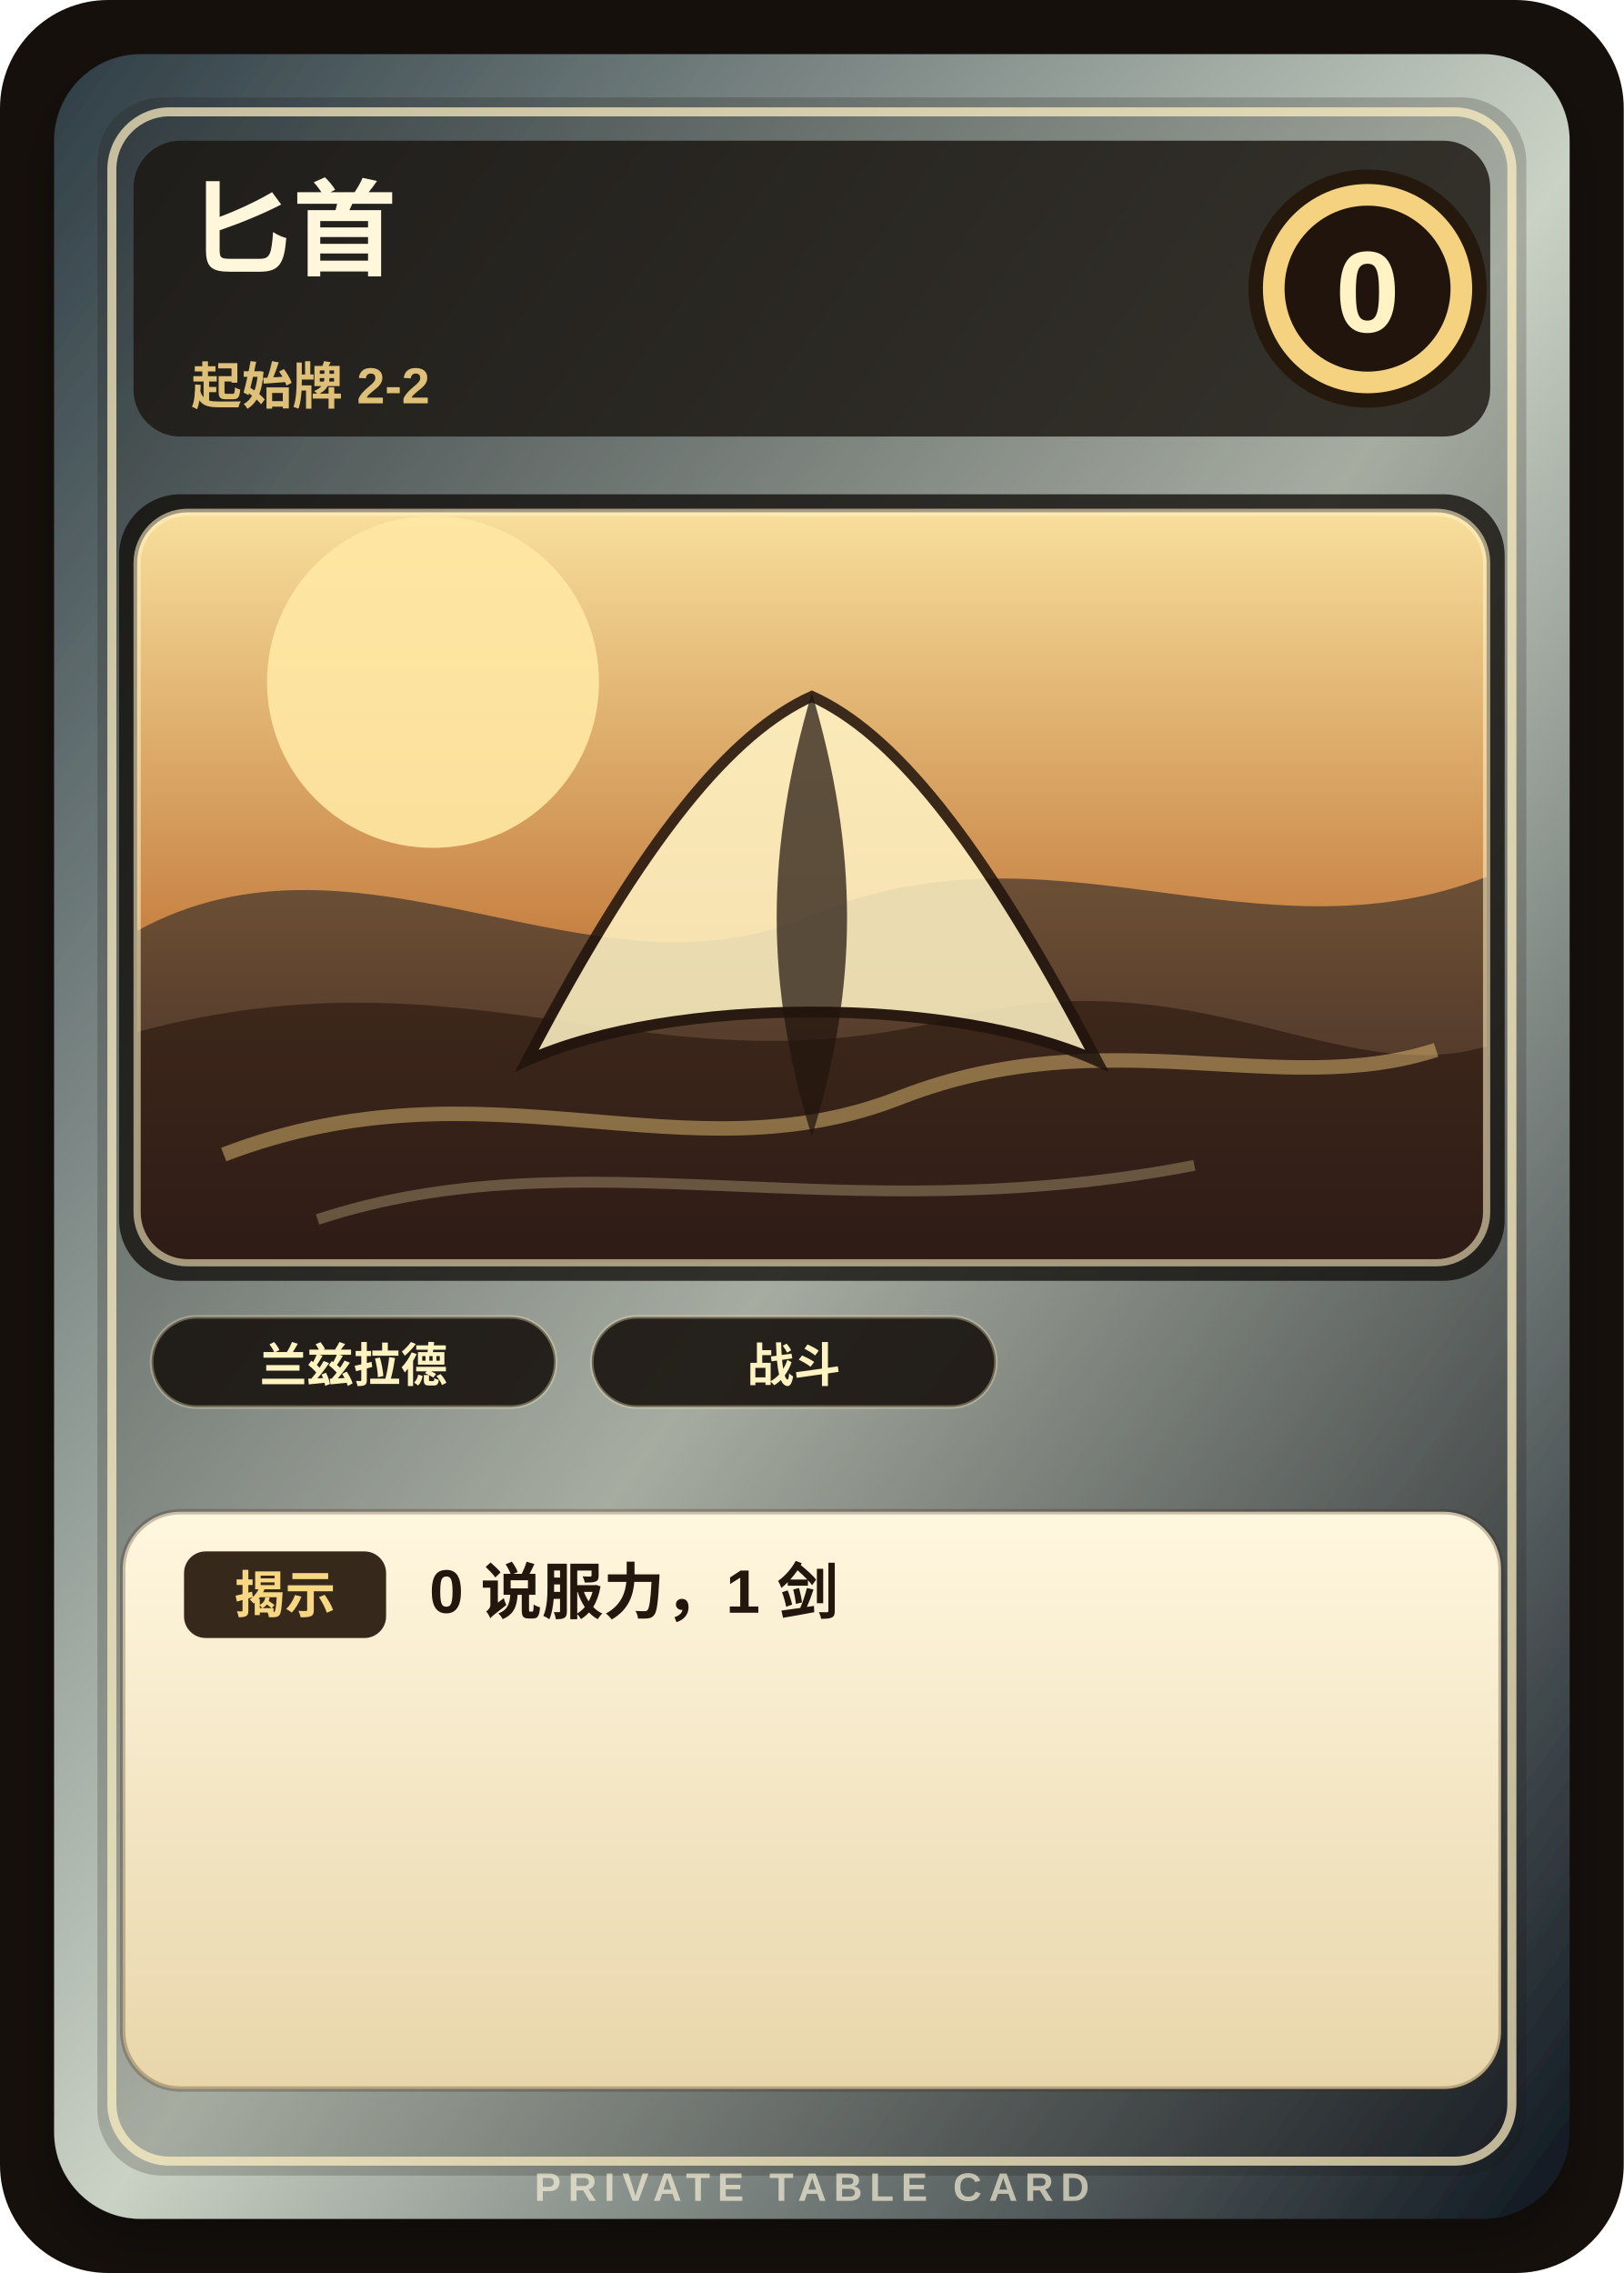
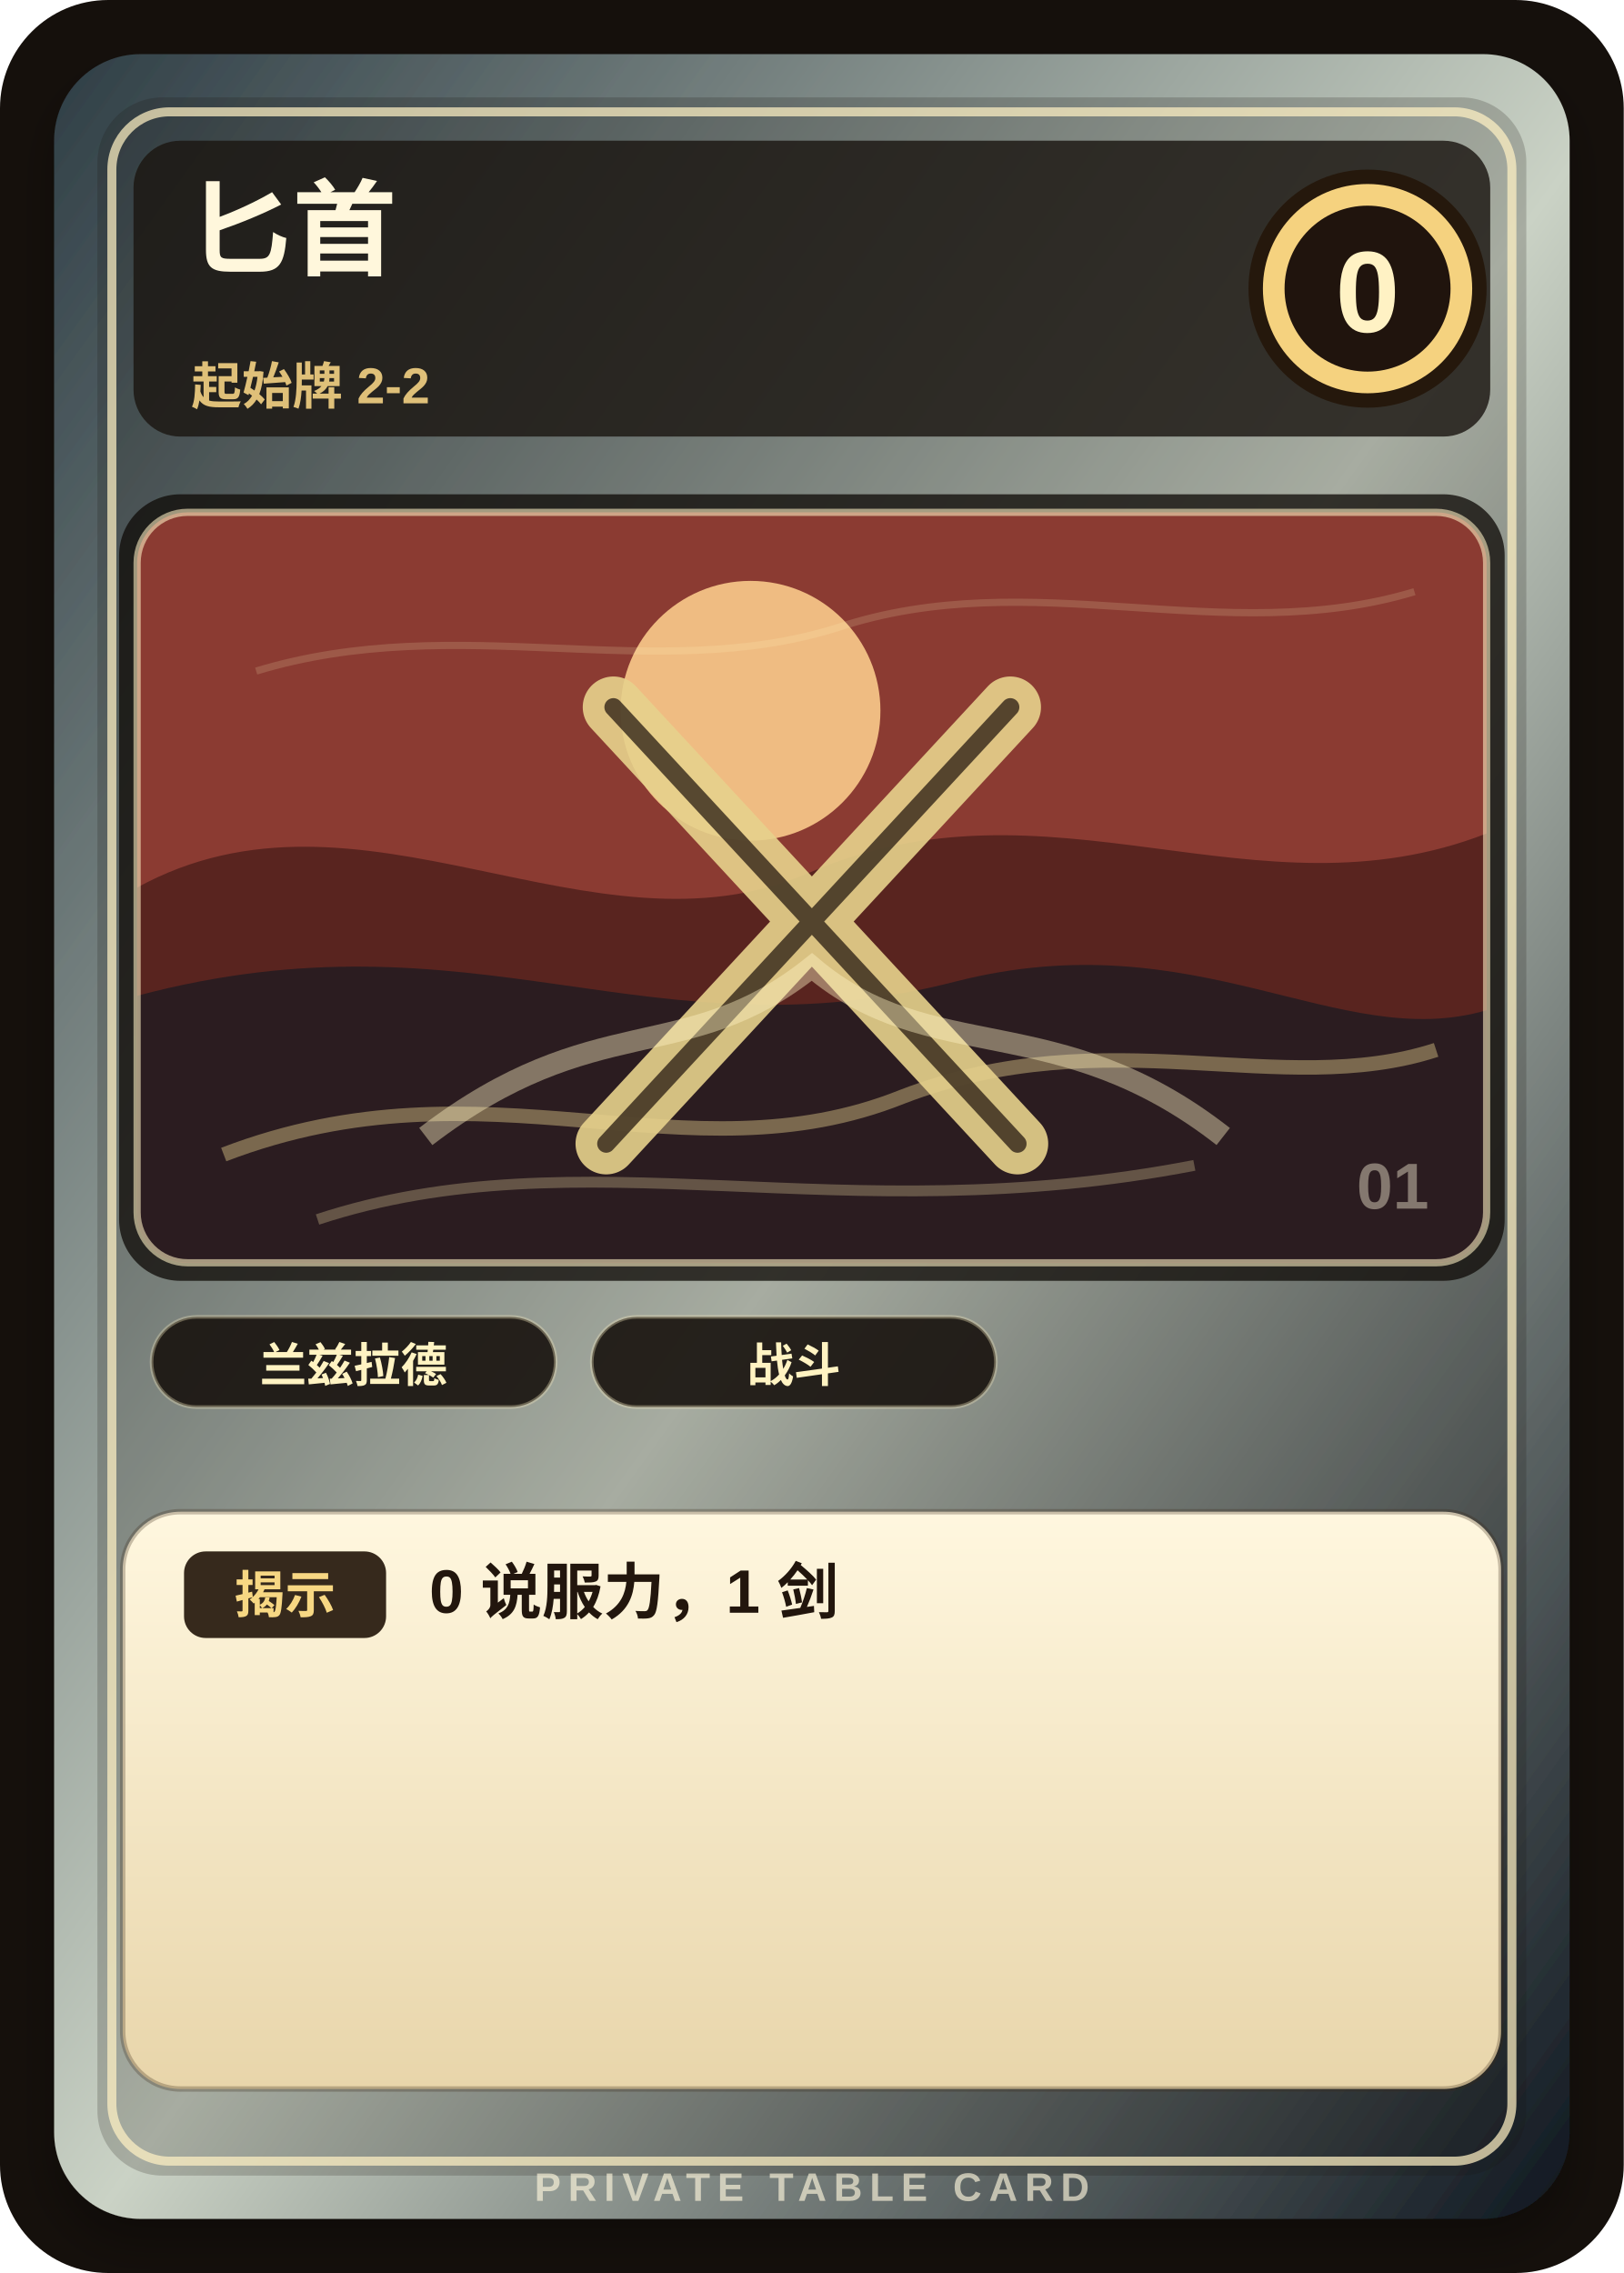
<svg xmlns="http://www.w3.org/2000/svg" width="450" height="630" viewBox="0 0 450 630">
  <defs>
    <linearGradient id="frame" x1="0" y1="0" x2="1" y2="1">
      <stop offset="0" stop-color="#2f3e46" />
      <stop offset="0.52" stop-color="#cad2c5" />
      <stop offset="1" stop-color="#0f1720" />
    </linearGradient>
    <linearGradient id="paper" x1="0" y1="0" x2="0" y2="1">
      <stop offset="0" stop-color="#fff7df" />
      <stop offset="1" stop-color="#e8d5aa" />
    </linearGradient>
    <linearGradient id="artSky" x1="0" y1="0" x2="0" y2="1">
      <stop offset="0" stop-color="#f8df9b" />
      <stop offset="0.55" stop-color="#c88445" />
      <stop offset="1" stop-color="#5f2f24" />
    </linearGradient>
    <filter id="softShadow" x="-12%" y="-12%" width="124%" height="124%">
      <feDropShadow dx="0" dy="7" stdDeviation="6" flood-color="#000000" flood-opacity="0.28" />
    </filter>
    <clipPath id="artClip">
      <rect x="38" y="142" width="374" height="208" rx="14" />
    </clipPath>
  </defs>
  <rect width="450" height="630" rx="30" fill="#15100c" />
  <rect x="15" y="15" width="420" height="600" rx="24" fill="url(#frame)" filter="url(#softShadow)" />
  <rect x="27" y="27" width="396" height="576" rx="18" fill="#19130e" opacity="0.2" />
  <rect x="31" y="31" width="388" height="568" rx="16" fill="none" stroke="#fff2c4" stroke-opacity="0.72" stroke-width="2.5" />
  <rect x="37" y="39" width="376" height="82" rx="13" fill="#1b1611" opacity="0.82" />
  <text x="52" y="74" font-family="Arial, 'PingFang SC', sans-serif" font-size="29" font-weight="900" fill="#fff7dc">匕首</text>
  <text x="53" y="112" font-family="Arial, 'PingFang SC', sans-serif" font-size="14" font-weight="800" fill="#dfc079">起始牌 2-2</text>
  <circle cx="379" cy="80" r="31" fill="#f5d27f" stroke="#25180c" stroke-width="4" />
  <circle cx="379" cy="80" r="23" fill="#20140d" />
  <text x="379" y="92" text-anchor="middle" font-family="Arial, sans-serif" font-size="32" font-weight="900" fill="#fff2c4">0</text>
  <rect x="33" y="137" width="384" height="218" rx="17" fill="#110d09" opacity="0.78" />
  <g clip-path="url(#artClip)">
-     <rect x="38" y="142" width="374" height="208" fill="url(#artSky)" />
-     <circle cx="120" cy="189" r="46" fill="#ffe8a3" opacity="0.9" />
-     <path d="M38 258 C100 224, 164 280, 224 254 C291 225, 348 268, 412 243 L412 350 L38 350 Z" fill="#0f1720" opacity="0.52" />
-     <path d="M38 286 C132 261, 180 304, 265 282 C332 265, 371 302, 412 290 L412 350 L38 350 Z" fill="#2a170f" opacity="0.62" />
-     <path d="M62 320 C135 292, 190 328, 250 304 C307 282, 355 305, 398 291" fill="none" stroke="#f5d27f" stroke-opacity="0.44" stroke-width="4" />
+     <rect x="38" y="142" width="374" height="208" fill="#8b3b32" />
+     <circle cx="208" cy="197" r="36" fill="#ffd18f" opacity="0.86" />
+     <path d="M71 186 C127 169, 181 190, 232 174 C286 156, 339 180, 392 164" fill="none" stroke="#fff3bd" stroke-opacity="0.16" stroke-width="2" />
+     <path d="M38 246 C100 212, 164 268, 224 242 C291 213, 348 256, 412 231 L412 350 L38 350 Z" fill="#361312" opacity="0.58" />
+     <path d="M38 276 C132 251, 180 294, 265 272 C332 255, 371 292, 412 280 L412 350 L38 350 Z" fill="#0f1720" opacity="0.62" />
+     <path d="M62 320 C135 292, 190 328, 250 304 C307 282, 355 305, 398 291" fill="none" stroke="#e7d18c" stroke-opacity="0.42" stroke-width="4" />
    <path d="M88 338 C161 314, 233 342, 331 323" fill="none" stroke="#f8e6aa" stroke-opacity="0.28" stroke-width="3" />
-     <path d="M146 294 C179 231, 203 203, 225 193 C247 203, 271 231, 304 294 C264 276, 186 276, 146 294 Z" fill="#fff2c4" opacity="0.86" stroke="#20140d" stroke-width="3" />
-     <path d="M225 192 C212 236, 212 273, 225 315 C238 273, 238 236, 225 192 Z" fill="#20140d" opacity="0.72" />
+     <path d="M170 196 L282 317 M280 196 L168 317" stroke="#e7d18c" stroke-width="17" stroke-linecap="round" opacity="0.9" />
+     <path d="M170 196 L282 317 M280 196 L168 317" stroke="#20140d" stroke-width="5" stroke-linecap="round" opacity="0.72" />
+     <path d="M118 315 C165 279, 190 296, 225 268 C258 296, 293 279, 339 315" fill="none" stroke="#fff2c4" stroke-opacity="0.42" stroke-width="6" />
+     <text x="396" y="335" text-anchor="end" font-family="Arial, sans-serif" font-size="18" font-weight="900" fill="#fff7dc" opacity="0.42">01</text>
  </g>
  <rect x="38" y="142" width="374" height="208" rx="14" fill="none" stroke="#fff2c4" stroke-opacity="0.58" stroke-width="2" />
  <g transform="translate(42 365)">
    <g transform="translate(0 0)">
      <rect width="112" height="25" rx="12.5" fill="#17120d" opacity="0.9" stroke="#fff2c4" stroke-opacity="0.34" />
      <text x="56" y="18" text-anchor="middle" font-family="Arial, 'PingFang SC', sans-serif" font-size="13" font-weight="900" fill="#fff3c2">兰兹拉德</text>
    </g>
    <g transform="translate(122 0)">
      <rect width="112" height="25" rx="12.5" fill="#17120d" opacity="0.9" stroke="#fff2c4" stroke-opacity="0.34" />
      <text x="56" y="18" text-anchor="middle" font-family="Arial, 'PingFang SC', sans-serif" font-size="13" font-weight="900" fill="#fff3c2">战斗</text>
    </g>
  </g>
  <rect x="34" y="419" width="382" height="160" rx="16" fill="url(#paper)" stroke="#3b2a18" stroke-opacity="0.28" stroke-width="1.5" />
  <g>
    <rect x="51" y="430" width="56" height="24" rx="6" fill="#25180c" opacity="0.92" />
    <text x="79" y="447" text-anchor="middle" font-family="Arial, 'PingFang SC', sans-serif" font-size="14" font-weight="900" fill="#f7d783">揭示</text>
    <text x="119" y="447" font-family="Arial, 'PingFang SC', sans-serif" font-size="17" font-weight="800" fill="#22160d">0 说服力，1 剑</text>
  </g>
  <text x="225" y="610" text-anchor="middle" font-family="Arial, sans-serif" font-size="11" font-weight="800" letter-spacing="2" fill="#fff7dc" opacity="0.64">PRIVATE TABLE CARD</text>
</svg>
